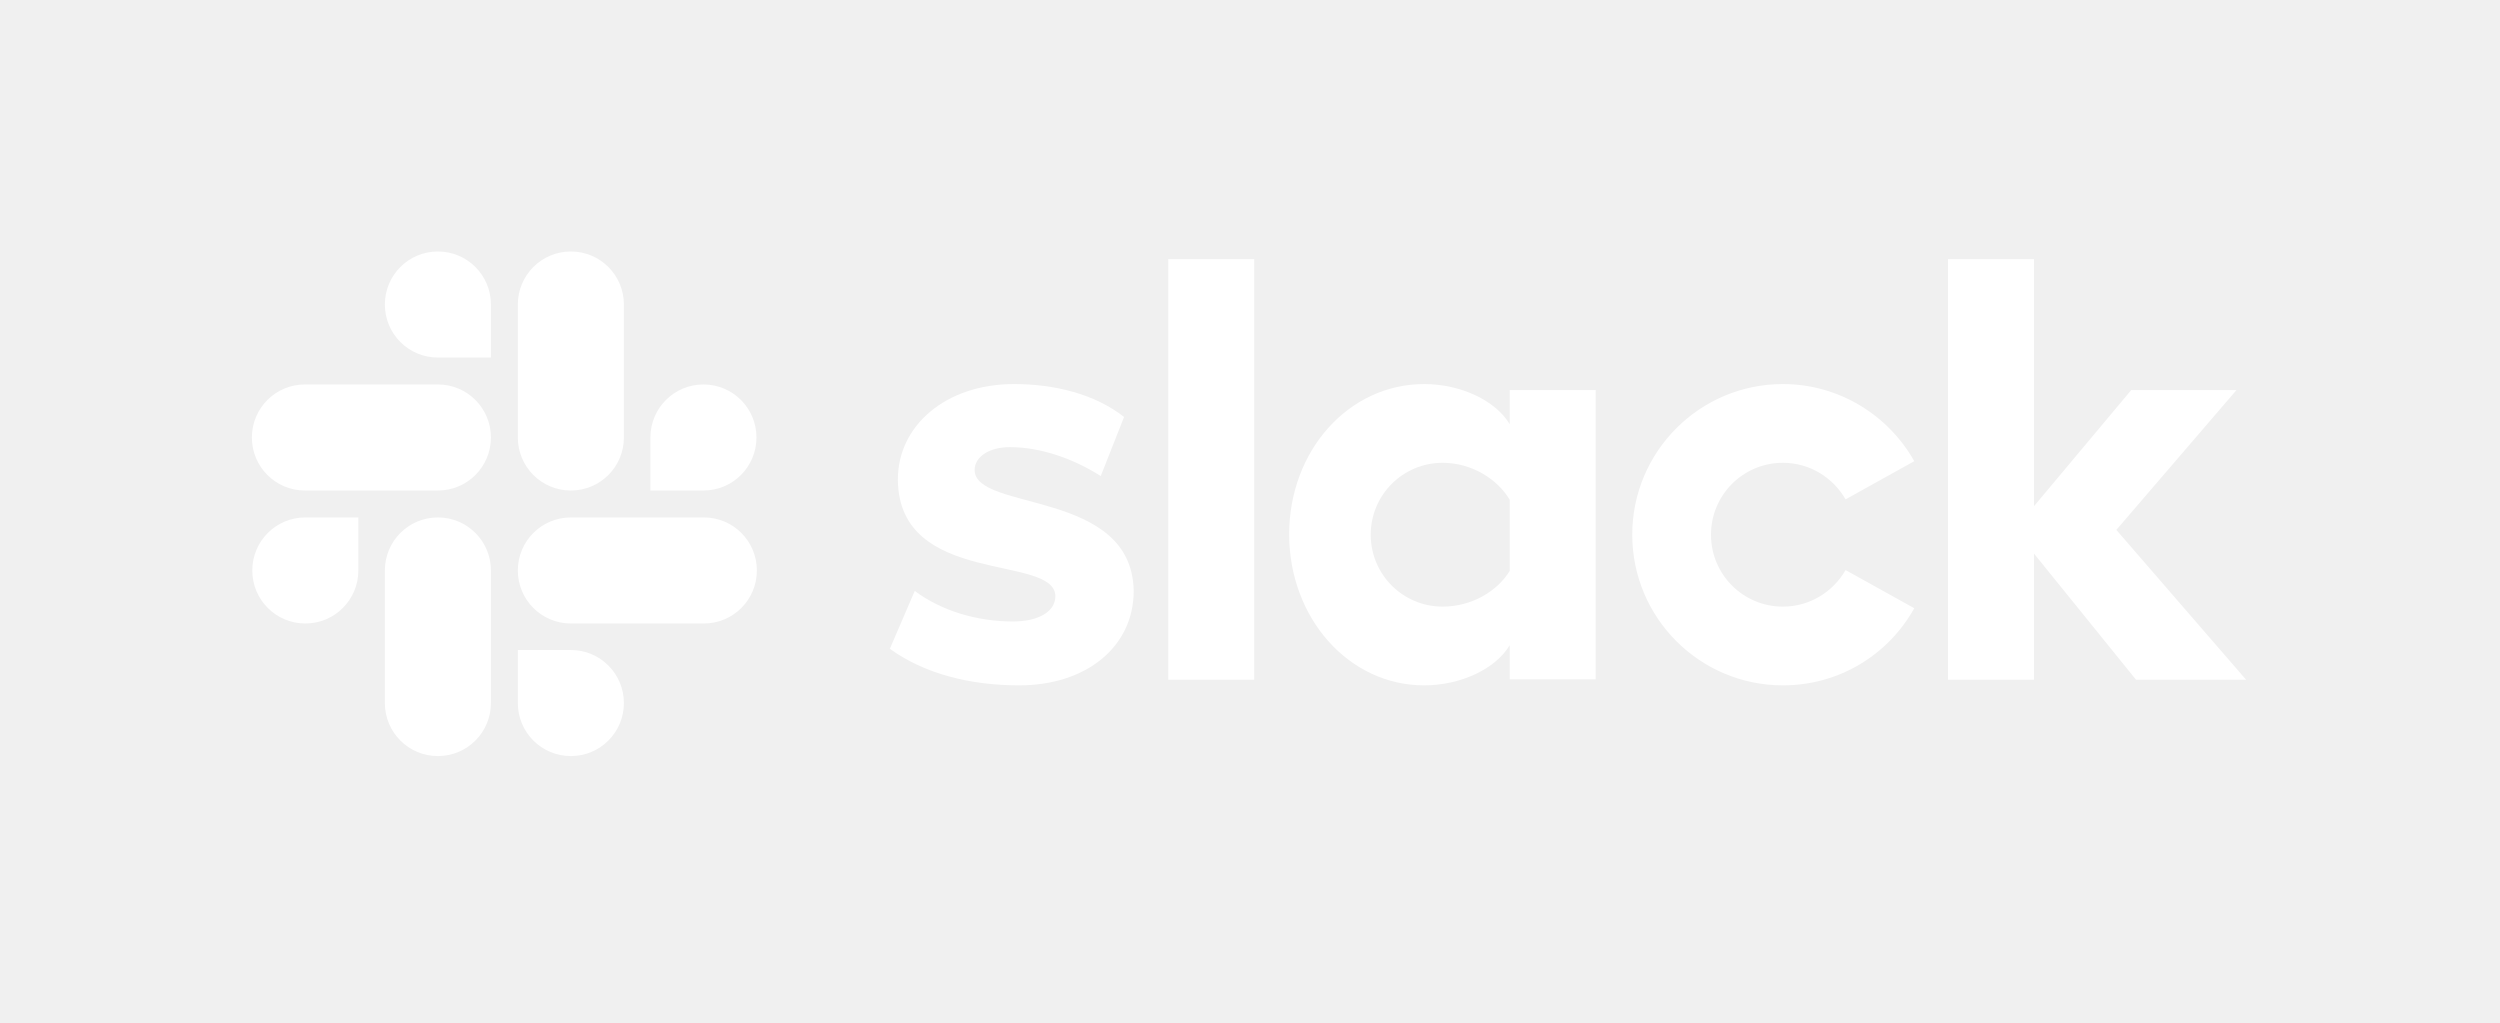
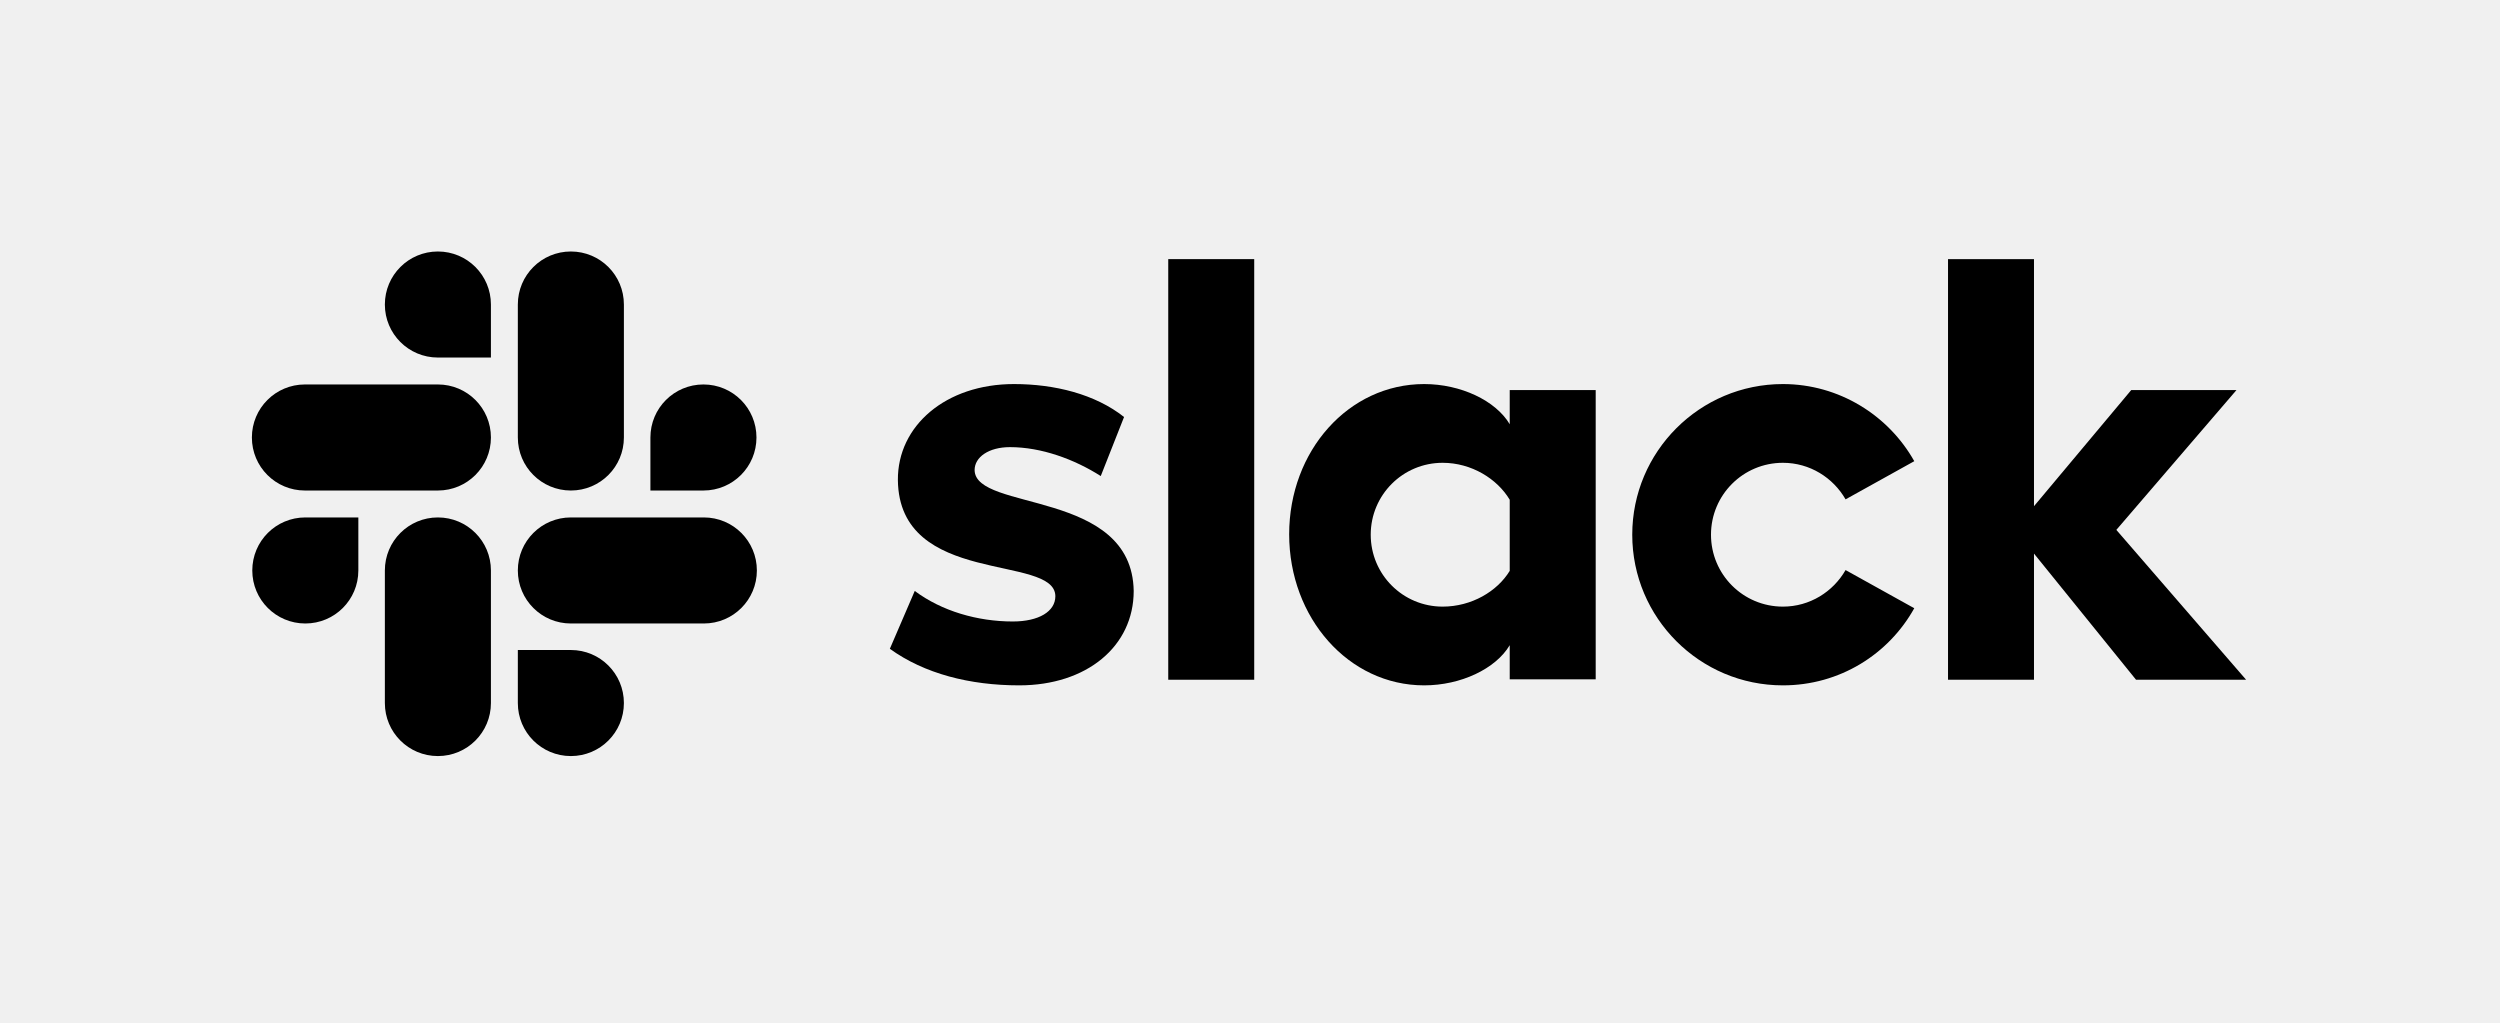
<svg xmlns="http://www.w3.org/2000/svg" version="1.1" id="Layer_1" x="0px" y="0px" viewBox="0 0 622.3 254.4" style="enable-background:new 0 0 622.3 254.4;" xml:space="preserve">
  <style type="text/css">
- 	.st0{fill:#FFFFFF;}
+ 	.st0{fill:#000000;}
</style>
  <g>
    <g>
      <path class="st0" d="M221.5,161.5l6.2-14.4c6.7,5,15.6,7.6,24.4,7.6c6.5,0,10.6-2.5,10.6-6.3c-0.1-10.6-38.9-2.3-39.2-28.9    c-0.1-13.5,11.9-23.9,28.9-23.9c10.1,0,20.2,2.5,27.4,8.2l-5.8,14.7c-6.6-4.2-14.8-7.2-22.6-7.2c-5.3,0-8.8,2.5-8.8,5.7    c0.1,10.4,39.2,4.7,39.6,30.1c0,13.8-11.7,23.5-28.5,23.5C241.4,170.6,230.1,167.7,221.5,161.5" />
      <path class="st0" d="M459.4,141.9c-3.1,5.4-8.9,9.1-15.6,9.1c-9.9,0-17.9-8-17.9-17.9s8-17.9,17.9-17.9c6.7,0,12.5,3.7,15.6,9.1    l17.1-9.5c-6.4-11.4-18.7-19.2-32.7-19.2c-20.7,0-37.5,16.8-37.5,37.5c0,20.7,16.8,37.5,37.5,37.5c14.1,0,26.3-7.7,32.7-19.2    L459.4,141.9z" />
      <rect x="290.8" y="64.5" class="st0" width="21.4" height="104.7" />
      <polygon class="st0" points="484.9,64.5 484.9,169.2 506.3,169.2 506.3,137.8 531.7,169.2 559.1,169.2 526.8,131.9 556.7,97.1    530.5,97.1 506.3,126 506.3,64.5   " />
      <path class="st0" d="M375.8,142.1c-3.1,5.1-9.5,8.9-16.7,8.9c-9.9,0-17.9-8-17.9-17.9s8-17.9,17.9-17.9c7.2,0,13.6,4,16.7,9.2    V142.1z M375.8,97.1v8.5c-3.5-5.9-12.2-10-21.3-10c-18.8,0-33.6,16.6-33.6,37.4c0,20.8,14.8,37.6,33.6,37.6    c9.1,0,17.8-4.1,21.3-10v8.5h21.4v-72H375.8z" />
    </g>
    <g>
      <g>
        <path class="st0" d="M89.2,142c0,7.3-5.9,13.2-13.2,13.2s-13.2-5.9-13.2-13.2s5.9-13.2,13.2-13.2h13.2V142z" />
        <path class="st0" d="M95.8,142c0-7.3,5.9-13.2,13.2-13.2s13.2,5.9,13.2,13.2V175c0,7.3-5.9,13.2-13.2,13.2s-13.2-5.9-13.2-13.2     V142z" />
      </g>
      <g>
        <path class="st0" d="M109,89c-7.3,0-13.2-5.9-13.2-13.2c0-7.3,5.9-13.2,13.2-13.2s13.2,5.9,13.2,13.2V89H109z" />
        <path class="st0" d="M109,95.7c7.3,0,13.2,5.9,13.2,13.2c0,7.3-5.9,13.2-13.2,13.2H75.9c-7.3,0-13.2-5.9-13.2-13.2     c0-7.3,5.9-13.2,13.2-13.2H109z" />
      </g>
      <g>
        <path class="st0" d="M161.9,108.9c0-7.3,5.9-13.2,13.2-13.2s13.2,5.9,13.2,13.2c0,7.3-5.9,13.2-13.2,13.2h-13.2V108.9z" />
        <path class="st0" d="M155.3,108.9c0,7.3-5.9,13.2-13.2,13.2s-13.2-5.9-13.2-13.2V75.8c0-7.3,5.9-13.2,13.2-13.2     s13.2,5.9,13.2,13.2V108.9z" />
      </g>
      <g>
        <path class="st0" d="M142.1,161.8c7.3,0,13.2,5.9,13.2,13.2c0,7.3-5.9,13.2-13.2,13.2s-13.2-5.9-13.2-13.2v-13.2H142.1z" />
        <path class="st0" d="M142.1,155.2c-7.3,0-13.2-5.9-13.2-13.2s5.9-13.2,13.2-13.2h33.1c7.3,0,13.2,5.9,13.2,13.2     s-5.9,13.2-13.2,13.2H142.1z" />
      </g>
    </g>
  </g>
</svg>
